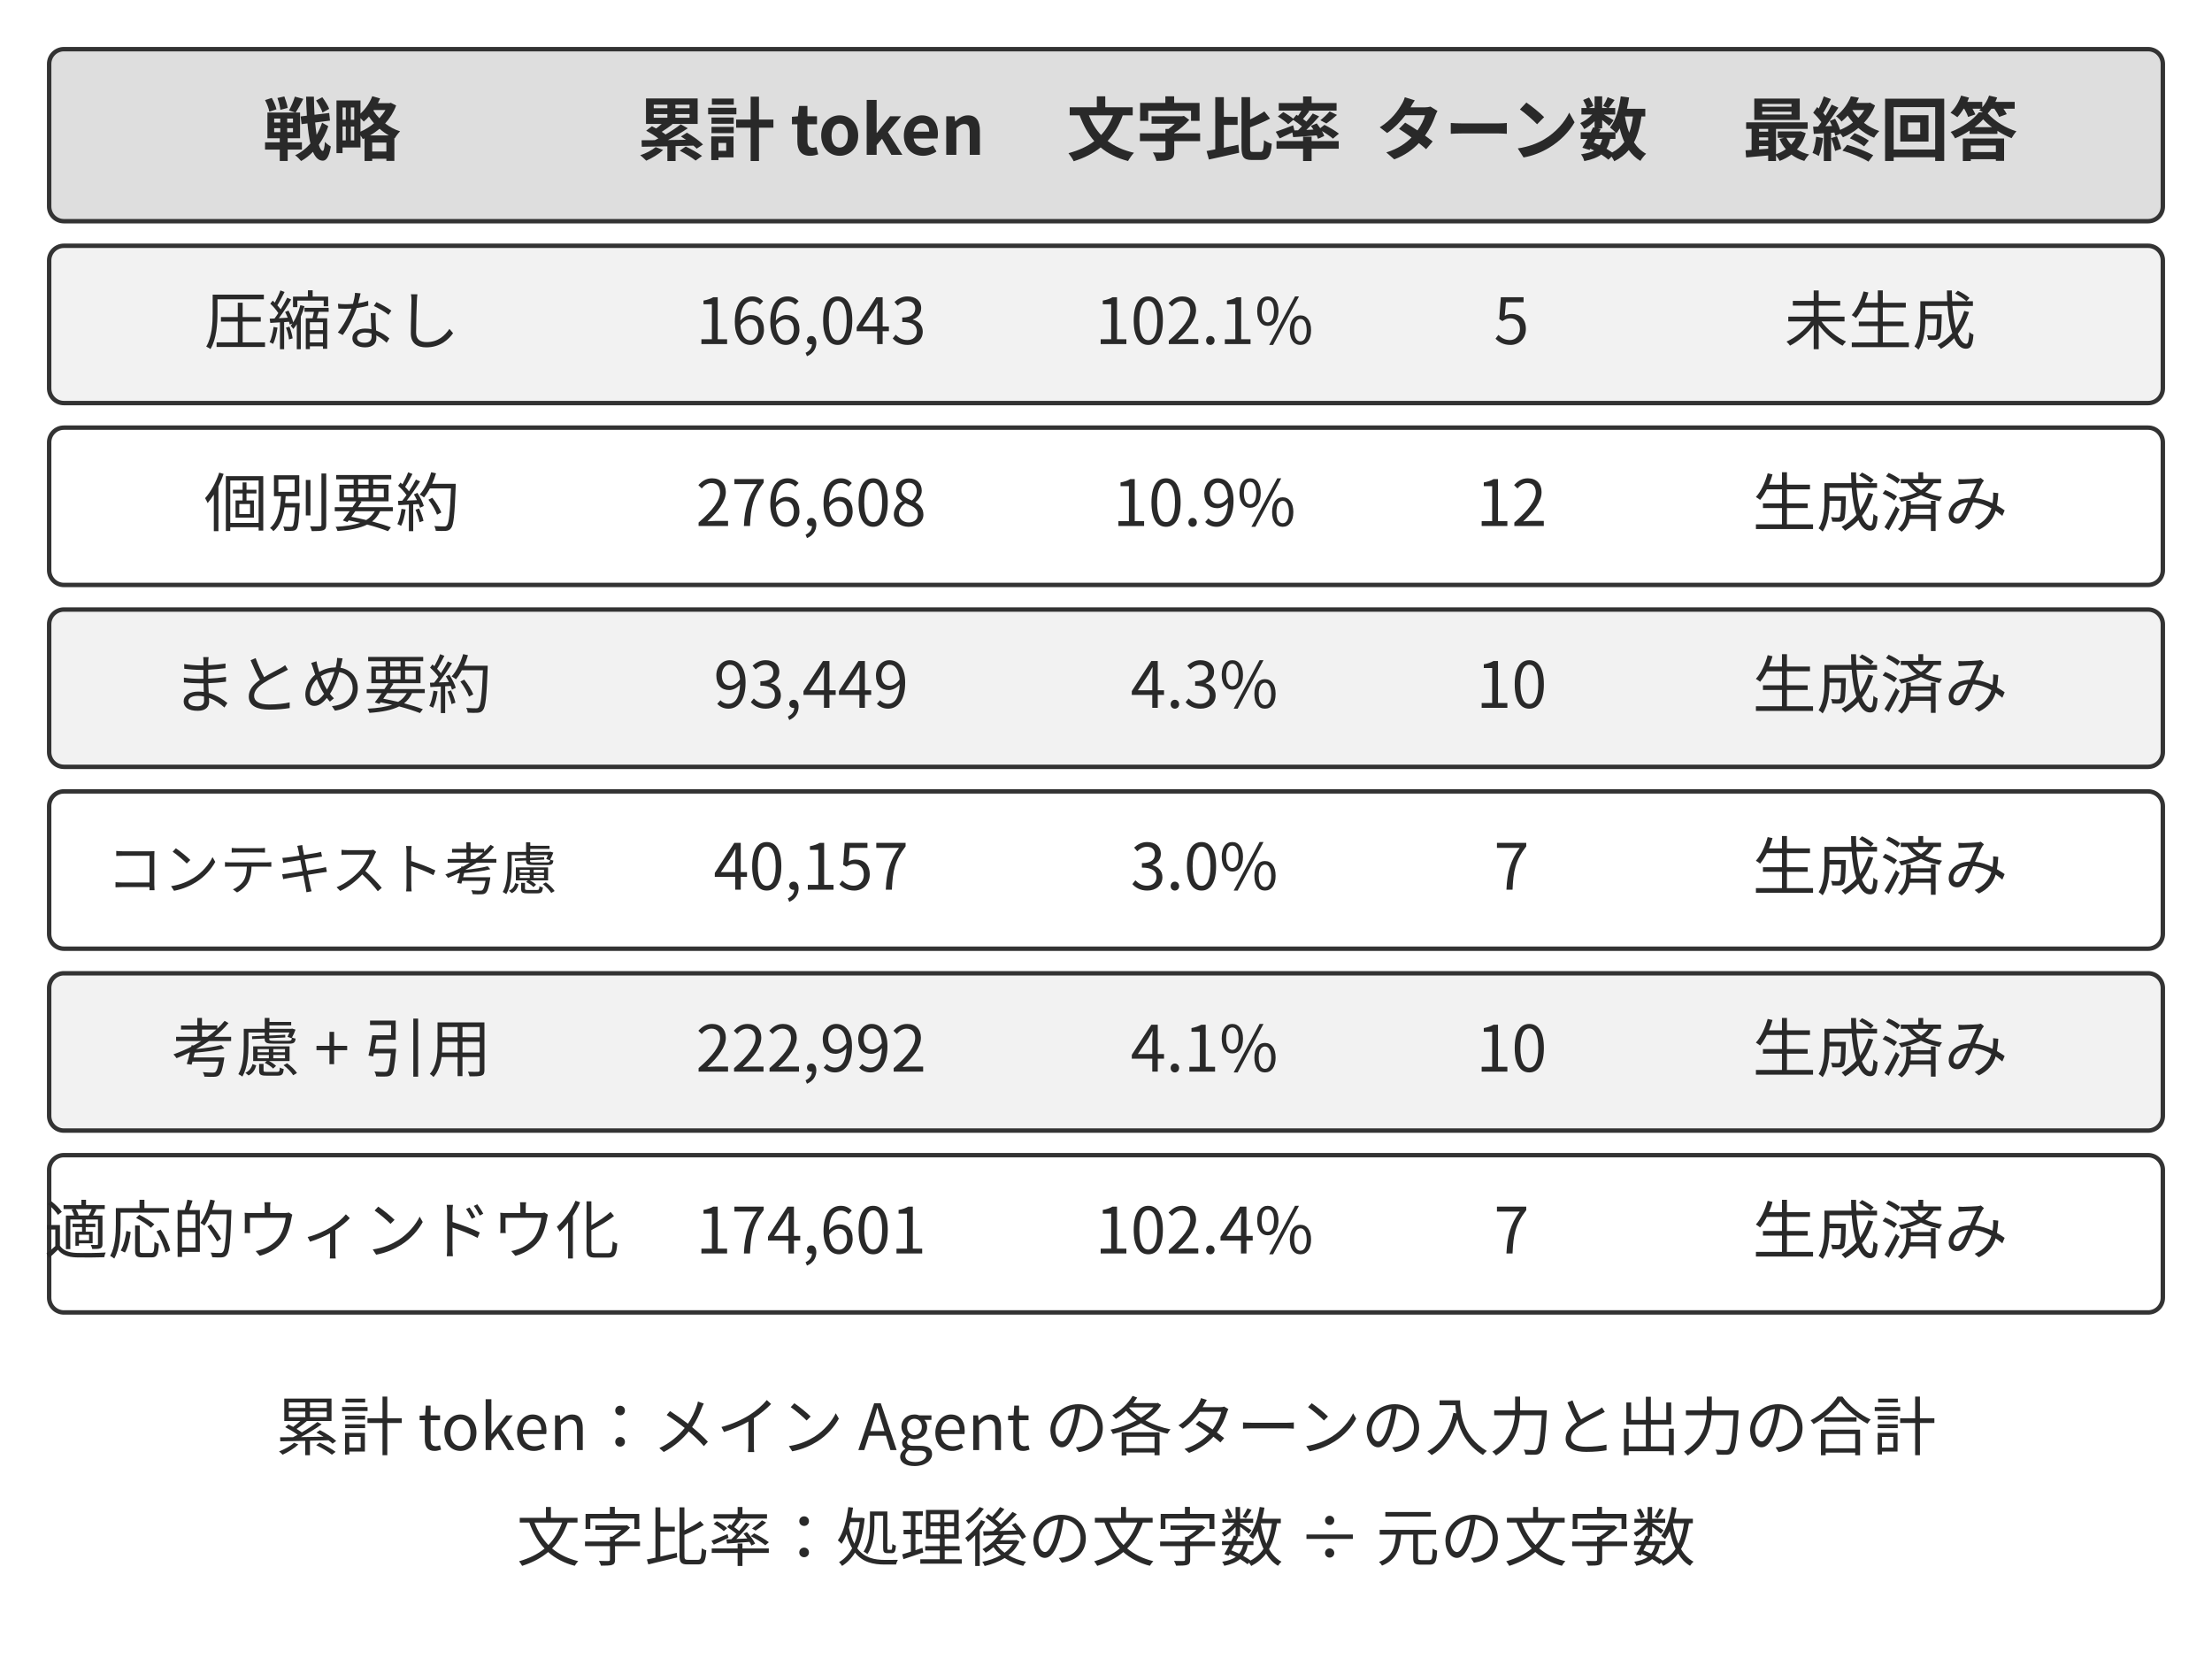
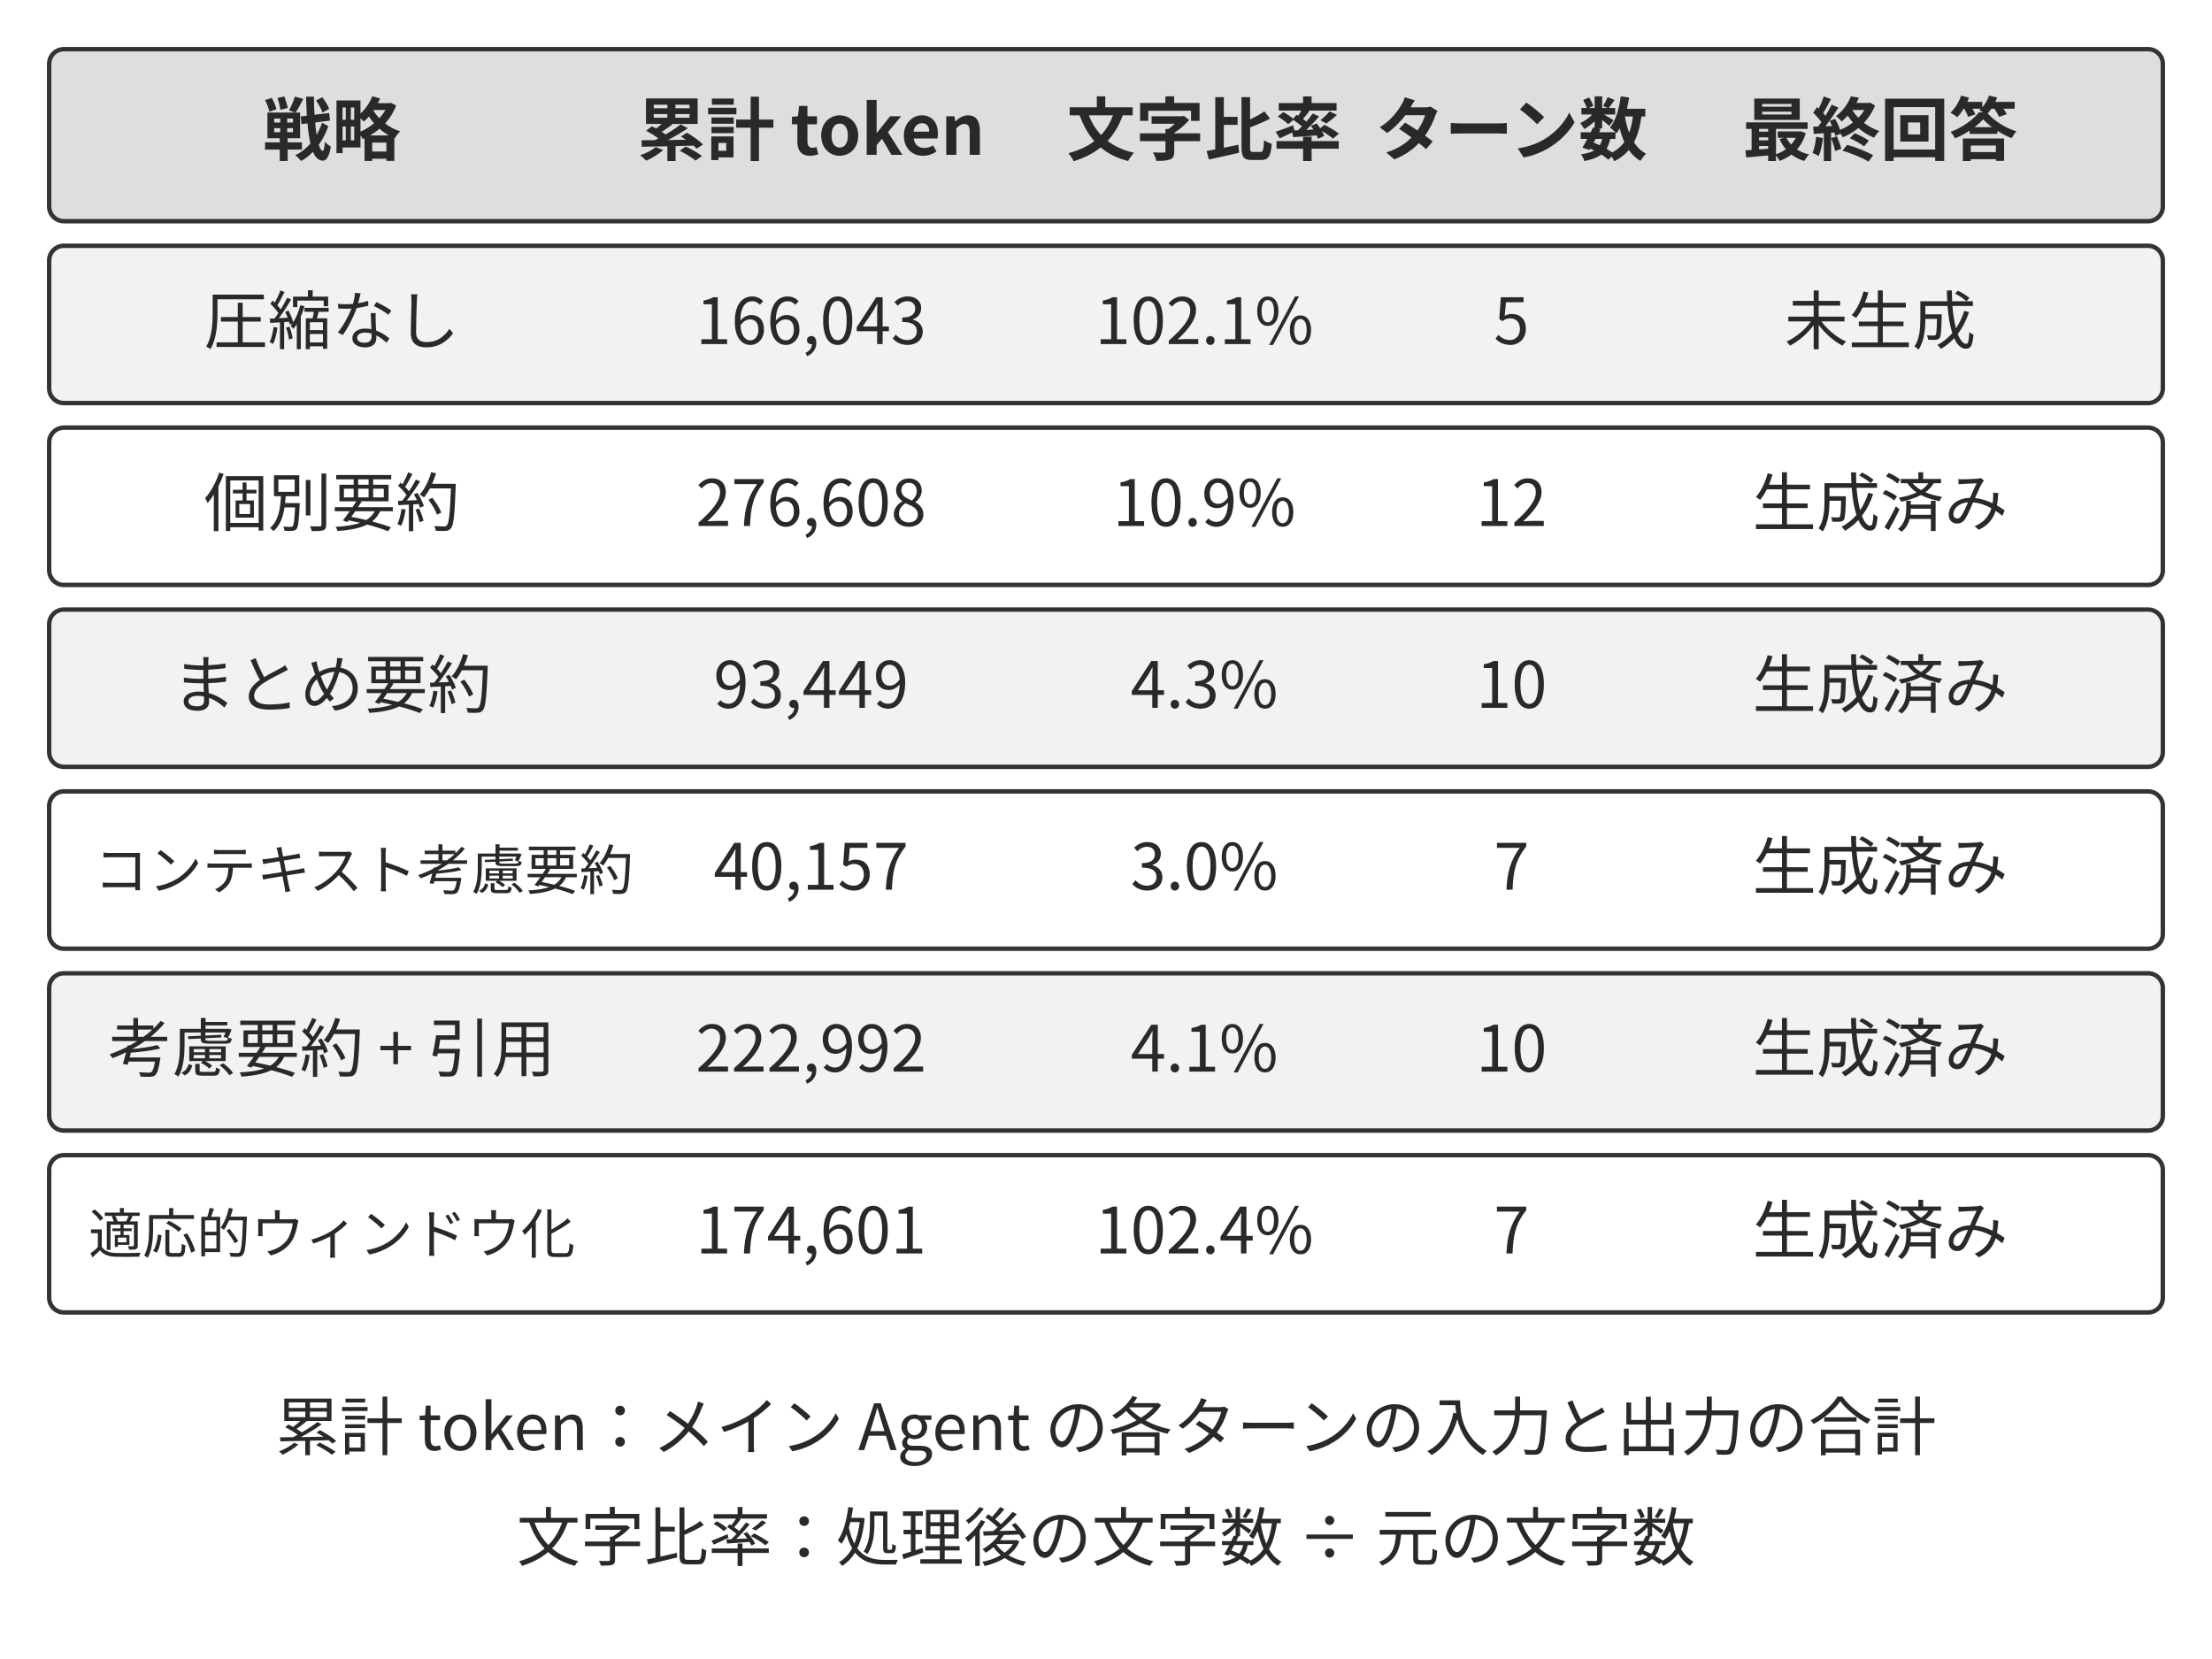
<svg xmlns="http://www.w3.org/2000/svg" width="106.000mm" height="79.500mm" viewBox="0 0 900 675" role="img" aria-labelledby="title desc">
  <defs>
    <marker id="arrow" viewBox="0 0 10 10" refX="9" refY="5" markerWidth="7" markerHeight="7" orient="auto-start-reverse">
      <path d="M0 0 L10 5 L0 10 Z" fill="#333333" />
    </marker>
  </defs>
  <rect width="900" height="675" fill="#ffffff" y="0" />
  <rect x="20" y="20" width="860" height="70" rx="6" fill="#dedede" stroke="#333333" stroke-width="1.8" />
  <text x="135" y="63" text-anchor="middle" font-family="&quot;Noto Sans CJK JP&quot;, &quot;Source Han Sans JP&quot;, &quot;Hiragino Sans&quot;, &quot;Yu Gothic&quot;, sans-serif" font-size="28.0" font-weight="700" fill="#292929">戦略</text>
  <text x="330" y="63" text-anchor="middle" font-family="&quot;Noto Sans CJK JP&quot;, &quot;Source Han Sans JP&quot;, &quot;Hiragino Sans&quot;, &quot;Yu Gothic&quot;, sans-serif" font-size="28.0" font-weight="700" fill="#292929">累計 token</text>
  <text x="490" y="63" text-anchor="middle" font-family="&quot;Noto Sans CJK JP&quot;, &quot;Source Han Sans JP&quot;, &quot;Hiragino Sans&quot;, &quot;Yu Gothic&quot;, sans-serif" font-size="28.0" font-weight="700" fill="#292929">文字比率</text>
  <text x="615" y="63" text-anchor="middle" font-family="&quot;Noto Sans CJK JP&quot;, &quot;Source Han Sans JP&quot;, &quot;Hiragino Sans&quot;, &quot;Yu Gothic&quot;, sans-serif" font-size="28.0" font-weight="700" fill="#292929">ターン数</text>
  <text x="765" y="63" text-anchor="middle" font-family="&quot;Noto Sans CJK JP&quot;, &quot;Source Han Sans JP&quot;, &quot;Hiragino Sans&quot;, &quot;Yu Gothic&quot;, sans-serif" font-size="28.0" font-weight="700" fill="#292929">最終回答</text>
  <rect x="20" y="100" width="860" height="64" rx="6" fill="#f2f2f2" stroke="#333333" stroke-width="1.8" />
  <text x="135" y="140" text-anchor="middle" font-family="&quot;Noto Sans CJK JP&quot;, &quot;Source Han Sans JP&quot;, &quot;Hiragino Sans&quot;, &quot;Yu Gothic&quot;, sans-serif" font-size="26.0" font-weight="400" fill="#292929">圧縮なし</text>
  <text x="330" y="140" text-anchor="middle" font-family="&quot;Noto Sans CJK JP&quot;, &quot;Source Han Sans JP&quot;, &quot;Hiragino Sans&quot;, &quot;Yu Gothic&quot;, sans-serif" font-size="26.0" font-weight="400" fill="#292929">166,043</text>
  <text x="490" y="140" text-anchor="middle" font-family="&quot;Noto Sans CJK JP&quot;, &quot;Source Han Sans JP&quot;, &quot;Hiragino Sans&quot;, &quot;Yu Gothic&quot;, sans-serif" font-size="26.0" font-weight="400" fill="#292929">102.1%</text>
  <text x="615" y="140" text-anchor="middle" font-family="&quot;Noto Sans CJK JP&quot;, &quot;Source Han Sans JP&quot;, &quot;Hiragino Sans&quot;, &quot;Yu Gothic&quot;, sans-serif" font-size="26.0" font-weight="400" fill="#292929">5</text>
  <text x="765" y="140" text-anchor="middle" font-family="&quot;Noto Sans CJK JP&quot;, &quot;Source Han Sans JP&quot;, &quot;Hiragino Sans&quot;, &quot;Yu Gothic&quot;, sans-serif" font-size="26.0" font-weight="400" fill="#292929">未生成</text>
  <rect x="20" y="174" width="860" height="64" rx="6" fill="#ffffff" stroke="#333333" stroke-width="1.8" />
  <text x="135" y="214" text-anchor="middle" font-family="&quot;Noto Sans CJK JP&quot;, &quot;Source Han Sans JP&quot;, &quot;Hiragino Sans&quot;, &quot;Yu Gothic&quot;, sans-serif" font-size="26.0" font-weight="400" fill="#292929">個別要約</text>
  <text x="330" y="214" text-anchor="middle" font-family="&quot;Noto Sans CJK JP&quot;, &quot;Source Han Sans JP&quot;, &quot;Hiragino Sans&quot;, &quot;Yu Gothic&quot;, sans-serif" font-size="26.0" font-weight="400" fill="#292929">276,608</text>
  <text x="490" y="214" text-anchor="middle" font-family="&quot;Noto Sans CJK JP&quot;, &quot;Source Han Sans JP&quot;, &quot;Hiragino Sans&quot;, &quot;Yu Gothic&quot;, sans-serif" font-size="26.0" font-weight="400" fill="#292929">10.9%</text>
  <text x="615" y="214" text-anchor="middle" font-family="&quot;Noto Sans CJK JP&quot;, &quot;Source Han Sans JP&quot;, &quot;Hiragino Sans&quot;, &quot;Yu Gothic&quot;, sans-serif" font-size="26.0" font-weight="400" fill="#292929">12</text>
  <text x="765" y="214" text-anchor="middle" font-family="&quot;Noto Sans CJK JP&quot;, &quot;Source Han Sans JP&quot;, &quot;Hiragino Sans&quot;, &quot;Yu Gothic&quot;, sans-serif" font-size="26.0" font-weight="400" fill="#292929">生成済み</text>
  <rect x="20" y="248" width="860" height="64" rx="6" fill="#f2f2f2" stroke="#333333" stroke-width="1.8" />
  <text x="135" y="288" text-anchor="middle" font-family="&quot;Noto Sans CJK JP&quot;, &quot;Source Han Sans JP&quot;, &quot;Hiragino Sans&quot;, &quot;Yu Gothic&quot;, sans-serif" font-size="26.0" font-weight="400" fill="#292929">まとめ要約</text>
  <text x="330" y="288" text-anchor="middle" font-family="&quot;Noto Sans CJK JP&quot;, &quot;Source Han Sans JP&quot;, &quot;Hiragino Sans&quot;, &quot;Yu Gothic&quot;, sans-serif" font-size="26.0" font-weight="400" fill="#292929">93,449</text>
  <text x="490" y="288" text-anchor="middle" font-family="&quot;Noto Sans CJK JP&quot;, &quot;Source Han Sans JP&quot;, &quot;Hiragino Sans&quot;, &quot;Yu Gothic&quot;, sans-serif" font-size="26.0" font-weight="400" fill="#292929">4.3%</text>
  <text x="615" y="288" text-anchor="middle" font-family="&quot;Noto Sans CJK JP&quot;, &quot;Source Han Sans JP&quot;, &quot;Hiragino Sans&quot;, &quot;Yu Gothic&quot;, sans-serif" font-size="26.0" font-weight="400" fill="#292929">10</text>
  <text x="765" y="288" text-anchor="middle" font-family="&quot;Noto Sans CJK JP&quot;, &quot;Source Han Sans JP&quot;, &quot;Hiragino Sans&quot;, &quot;Yu Gothic&quot;, sans-serif" font-size="26.0" font-weight="400" fill="#292929">生成済み</text>
  <rect x="20" y="322" width="860" height="64" rx="6" fill="#ffffff" stroke="#333333" stroke-width="1.8" />
-   <text x="135" y="362" text-anchor="middle" font-family="&quot;Noto Sans CJK JP&quot;, &quot;Source Han Sans JP&quot;, &quot;Hiragino Sans&quot;, &quot;Yu Gothic&quot;, sans-serif" font-size="23.0" font-weight="400" fill="#292929">コンテキスト考慮</text>
+   <text x="148" y="362" text-anchor="middle" font-family="&quot;Noto Sans CJK JP&quot;, &quot;Source Han Sans JP&quot;, &quot;Hiragino Sans&quot;, &quot;Yu Gothic&quot;, sans-serif" font-size="22" font-weight="400" fill="#292929">コンテキスト考慮要約</text>
  <text x="330" y="362" text-anchor="middle" font-family="&quot;Noto Sans CJK JP&quot;, &quot;Source Han Sans JP&quot;, &quot;Hiragino Sans&quot;, &quot;Yu Gothic&quot;, sans-serif" font-size="26.0" font-weight="400" fill="#292929">40,157</text>
  <text x="490" y="362" text-anchor="middle" font-family="&quot;Noto Sans CJK JP&quot;, &quot;Source Han Sans JP&quot;, &quot;Hiragino Sans&quot;, &quot;Yu Gothic&quot;, sans-serif" font-size="26.0" font-weight="400" fill="#292929">3.0%</text>
  <text x="615" y="362" text-anchor="middle" font-family="&quot;Noto Sans CJK JP&quot;, &quot;Source Han Sans JP&quot;, &quot;Hiragino Sans&quot;, &quot;Yu Gothic&quot;, sans-serif" font-size="26.0" font-weight="400" fill="#292929">7</text>
  <text x="765" y="362" text-anchor="middle" font-family="&quot;Noto Sans CJK JP&quot;, &quot;Source Han Sans JP&quot;, &quot;Hiragino Sans&quot;, &quot;Yu Gothic&quot;, sans-serif" font-size="26.0" font-weight="400" fill="#292929">生成済み</text>
  <rect x="20" y="396" width="860" height="64" rx="6" fill="#f2f2f2" stroke="#333333" stroke-width="1.8" />
-   <text x="135" y="436" text-anchor="middle" font-family="&quot;Noto Sans CJK JP&quot;, &quot;Source Han Sans JP&quot;, &quot;Hiragino Sans&quot;, &quot;Yu Gothic&quot;, sans-serif" font-size="26.0" font-weight="400" fill="#292929">考慮 + 引用</text>
+   <text x="135" y="436" text-anchor="middle" font-family="&quot;Noto Sans CJK JP&quot;, &quot;Source Han Sans JP&quot;, &quot;Hiragino Sans&quot;, &quot;Yu Gothic&quot;, sans-serif" font-size="26.0" font-weight="400" fill="#292929">考慮要約 + 引用</text>
  <text x="330" y="436" text-anchor="middle" font-family="&quot;Noto Sans CJK JP&quot;, &quot;Source Han Sans JP&quot;, &quot;Hiragino Sans&quot;, &quot;Yu Gothic&quot;, sans-serif" font-size="26.0" font-weight="400" fill="#292929">222,992</text>
  <text x="490" y="436" text-anchor="middle" font-family="&quot;Noto Sans CJK JP&quot;, &quot;Source Han Sans JP&quot;, &quot;Hiragino Sans&quot;, &quot;Yu Gothic&quot;, sans-serif" font-size="26.0" font-weight="400" fill="#292929">4.1%</text>
  <text x="615" y="436" text-anchor="middle" font-family="&quot;Noto Sans CJK JP&quot;, &quot;Source Han Sans JP&quot;, &quot;Hiragino Sans&quot;, &quot;Yu Gothic&quot;, sans-serif" font-size="26.0" font-weight="400" fill="#292929">10</text>
  <text x="765" y="436" text-anchor="middle" font-family="&quot;Noto Sans CJK JP&quot;, &quot;Source Han Sans JP&quot;, &quot;Hiragino Sans&quot;, &quot;Yu Gothic&quot;, sans-serif" font-size="26.0" font-weight="400" fill="#292929">生成済み</text>
  <rect x="20" y="470" width="860" height="64" rx="6" fill="#ffffff" stroke="#333333" stroke-width="1.8" />
-   <text x="135" y="510" text-anchor="middle" font-family="&quot;Noto Sans CJK JP&quot;, &quot;Source Han Sans JP&quot;, &quot;Hiragino Sans&quot;, &quot;Yu Gothic&quot;, sans-serif" font-size="26.0" font-weight="400" fill="#292929">適応的ウィンドウ化</text>
+   <text x="135" y="510" text-anchor="middle" font-family="&quot;Noto Sans CJK JP&quot;, &quot;Source Han Sans JP&quot;, &quot;Hiragino Sans&quot;, &quot;Yu Gothic&quot;, sans-serif" font-size="22" font-weight="400" fill="#292929">適応的ウィンドウ化</text>
  <text x="330" y="510" text-anchor="middle" font-family="&quot;Noto Sans CJK JP&quot;, &quot;Source Han Sans JP&quot;, &quot;Hiragino Sans&quot;, &quot;Yu Gothic&quot;, sans-serif" font-size="26.0" font-weight="400" fill="#292929">174,601</text>
  <text x="490" y="510" text-anchor="middle" font-family="&quot;Noto Sans CJK JP&quot;, &quot;Source Han Sans JP&quot;, &quot;Hiragino Sans&quot;, &quot;Yu Gothic&quot;, sans-serif" font-size="26.0" font-weight="400" fill="#292929">102.4%</text>
  <text x="615" y="510" text-anchor="middle" font-family="&quot;Noto Sans CJK JP&quot;, &quot;Source Han Sans JP&quot;, &quot;Hiragino Sans&quot;, &quot;Yu Gothic&quot;, sans-serif" font-size="26.0" font-weight="400" fill="#292929">7</text>
  <text x="765" y="510" text-anchor="middle" font-family="&quot;Noto Sans CJK JP&quot;, &quot;Source Han Sans JP&quot;, &quot;Hiragino Sans&quot;, &quot;Yu Gothic&quot;, sans-serif" font-size="26.0" font-weight="400" fill="#292929">生成済み</text>
  <text x="450" y="590" text-anchor="middle" font-family="&quot;Noto Sans CJK JP&quot;, &quot;Source Han Sans JP&quot;, &quot;Hiragino Sans&quot;, &quot;Yu Gothic&quot;, sans-serif" font-size="26.0" font-weight="400" fill="#292929">累計 token：メイン Agent の各ターンの入力と出力の合計</text>
  <text x="450" y="635" text-anchor="middle" font-family="&quot;Noto Sans CJK JP&quot;, &quot;Source Han Sans JP&quot;, &quot;Hiragino Sans&quot;, &quot;Yu Gothic&quot;, sans-serif" font-size="26.0" font-weight="400" fill="#292929">文字比率：処理後の文字数 ÷ 元の文字数</text>
  <defs />
</svg>
